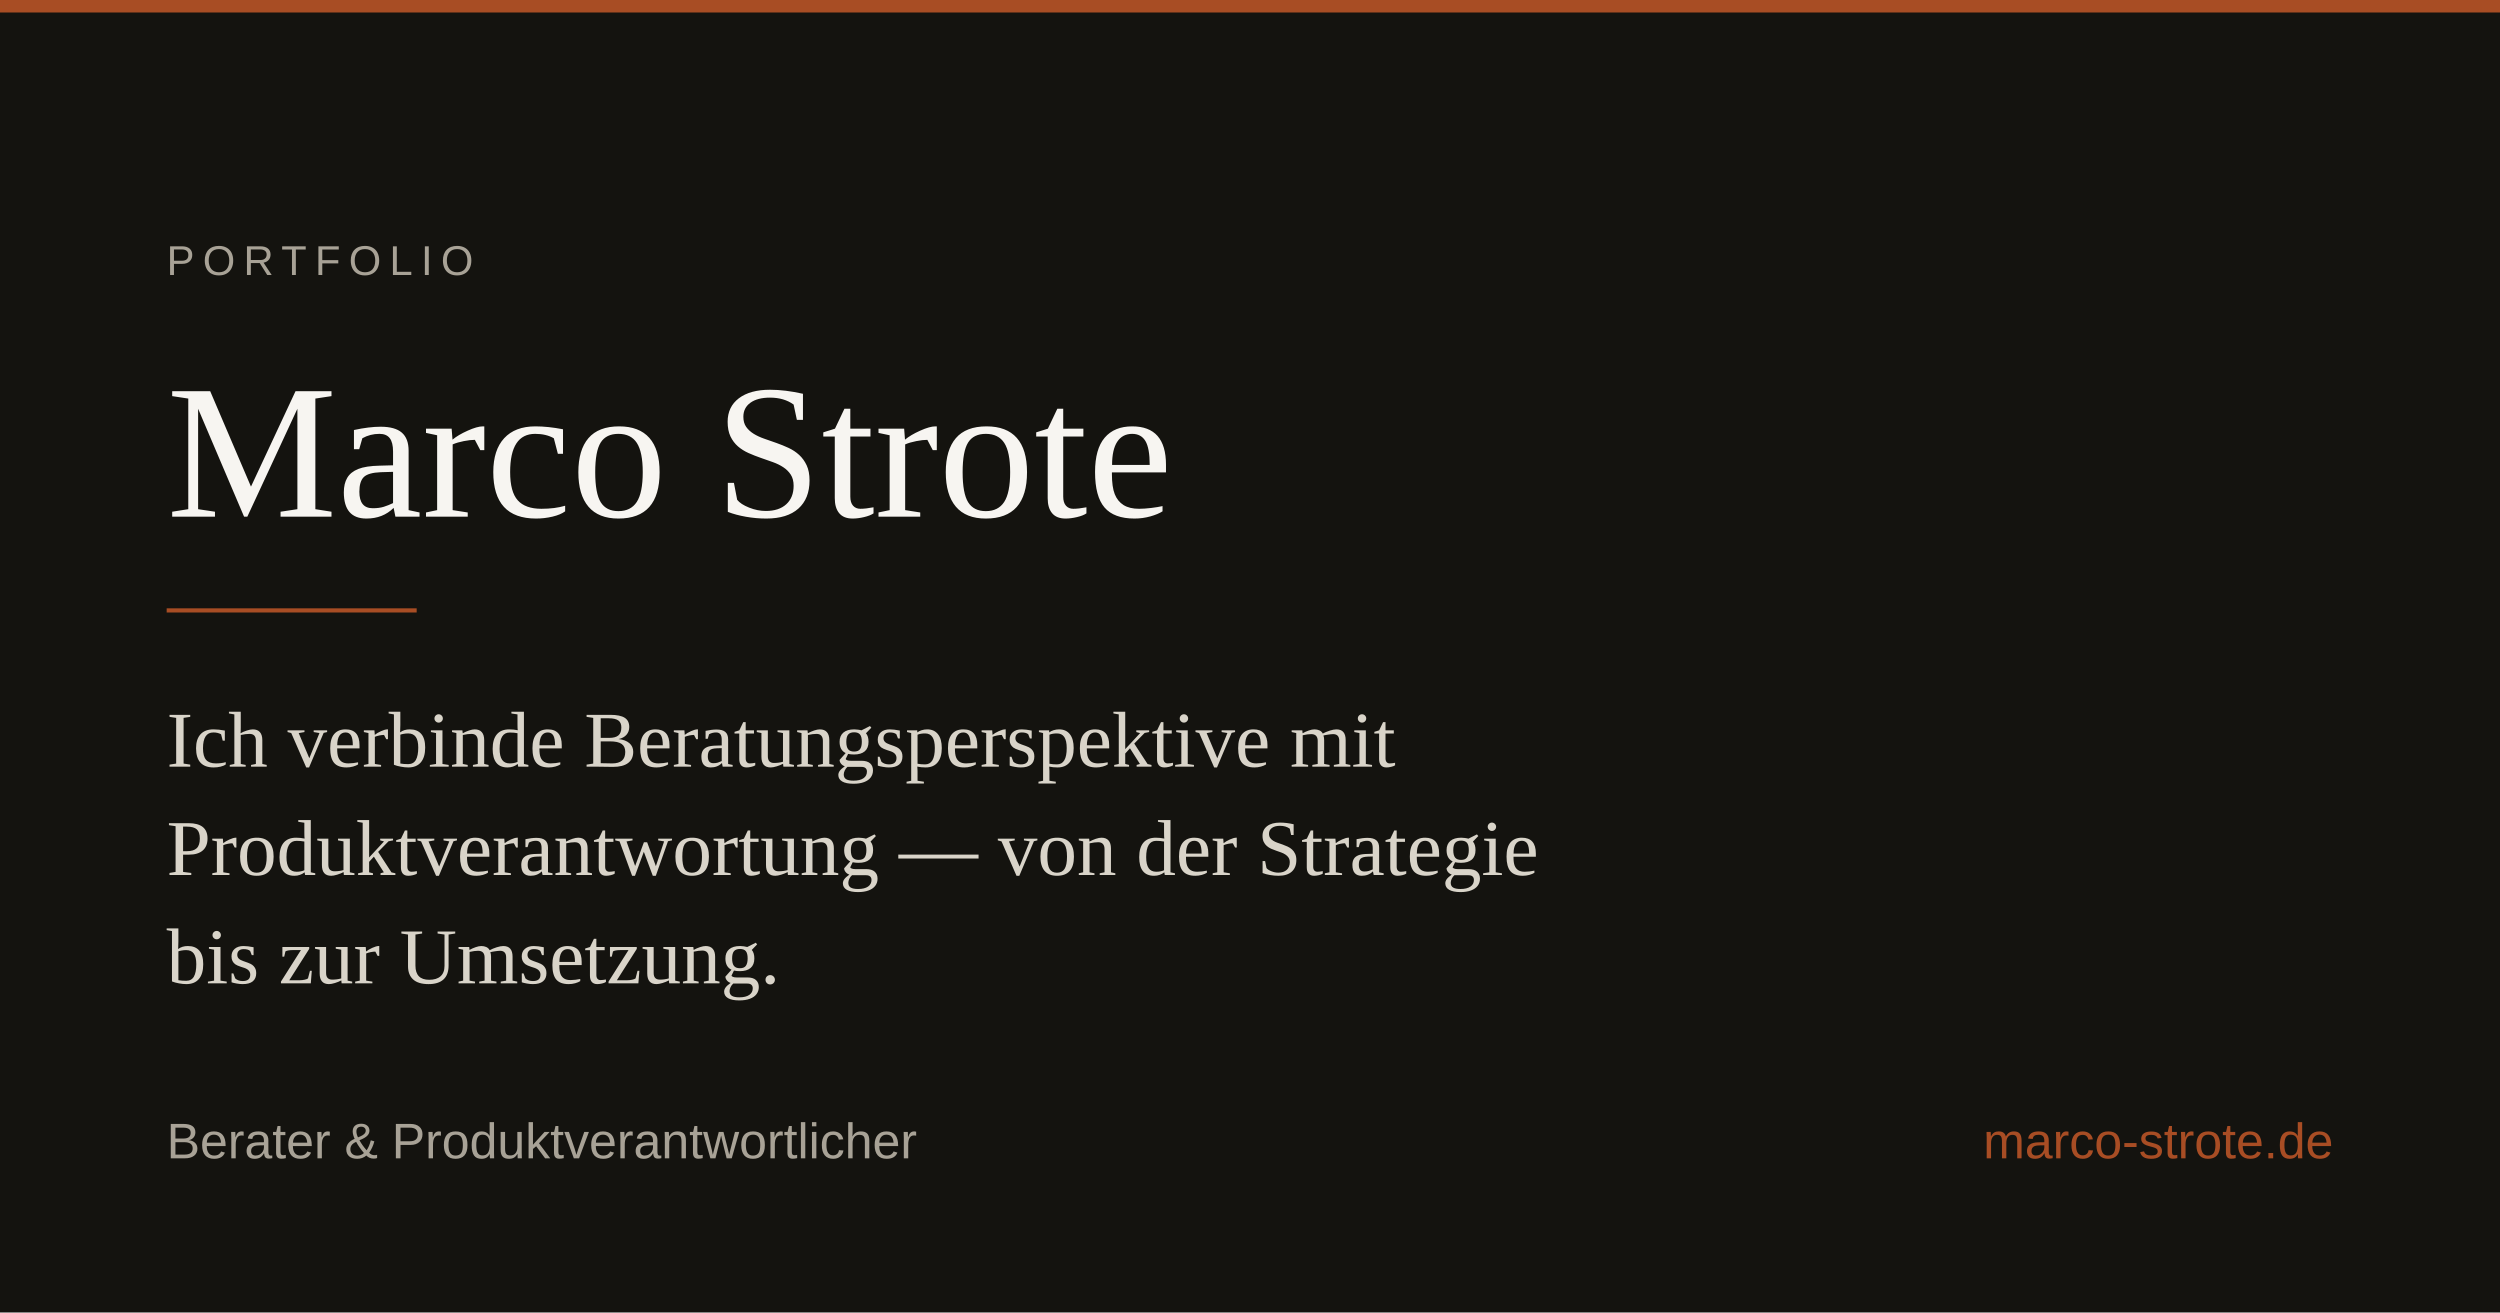
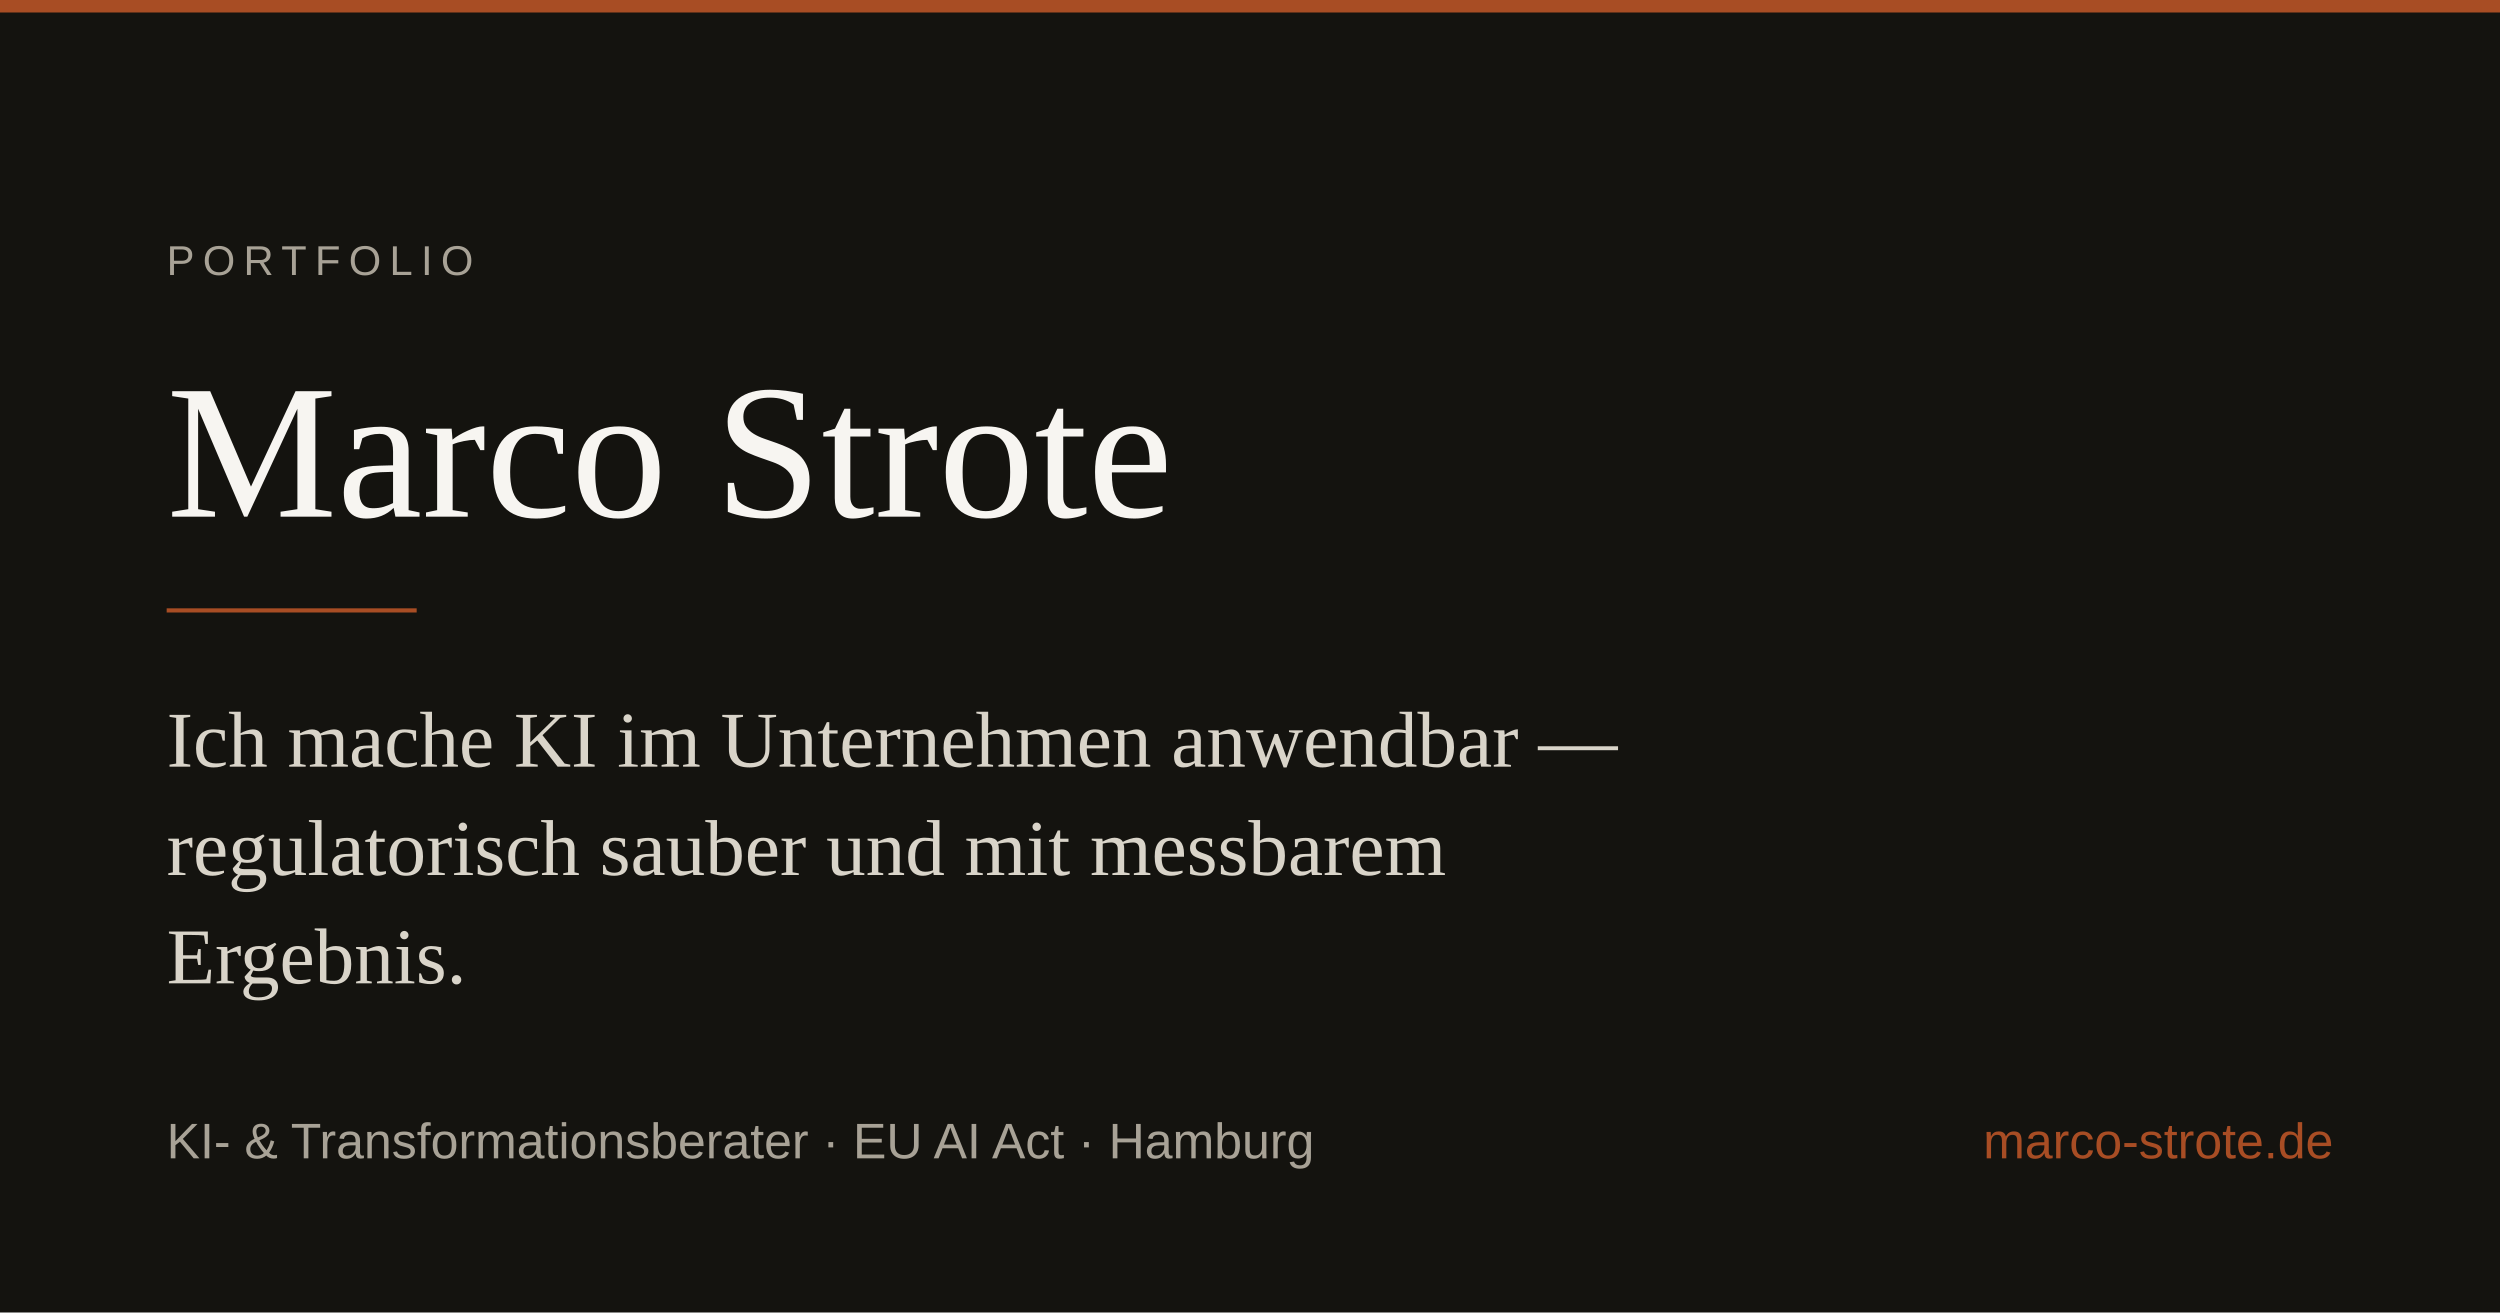
<svg xmlns="http://www.w3.org/2000/svg" width="1200" height="630" viewBox="0 0 1200 630">
  <defs>
    <linearGradient id="fade" x1="0" x2="1">
      <stop offset="0" stop-color="#14130f" />
      <stop offset="0.72" stop-color="#14130f" />
      <stop offset="1" stop-color="#14130f" stop-opacity="0" />
    </linearGradient>
  </defs>
  <rect width="1200" height="630" fill="#14130f" />
  <rect x="0" y="0" width="1200" height="6" fill="#a84d24" />
  <text x="80" y="132" font-family="'Segoe UI', system-ui, Arial, Helvetica, sans-serif" font-size="20" letter-spacing="4" fill="#a8a296">PORTFOLIO</text>
  <text x="80" y="248" font-family="Georgia, 'Times New Roman', Times, serif" font-size="92" fill="#f7f5f1">Marco Strote</text>
  <rect x="80" y="292" width="120" height="2" fill="#a84d24" />
-   <text x="80" y="368" font-family="Georgia, 'Times New Roman', Times, serif" font-size="38" fill="#d9d4c9">Ich verbinde Beratungsperspektive mit</text>
-   <text x="80" y="420" font-family="Georgia, 'Times New Roman', Times, serif" font-size="38" fill="#d9d4c9">Produktverantwortung — von der Strategie</text>
-   <text x="80" y="472" font-family="Georgia, 'Times New Roman', Times, serif" font-size="38" fill="#d9d4c9">bis zur Umsetzung.</text>
-   <text x="80" y="556" font-family="'Segoe UI', system-ui, Arial, Helvetica, sans-serif" font-size="24" fill="#a8a296">Berater &amp; Produktverantwortlicher</text>
+   <text x="80" y="368" font-family="Georgia, 'Times New Roman', Times, serif" font-size="38" fill="#d9d4c9">Ich mache KI im Unternehmen anwendbar —</text>
+   <text x="80" y="420" font-family="Georgia, 'Times New Roman', Times, serif" font-size="38" fill="#d9d4c9">regulatorisch sauber und mit messbarem</text>
+   <text x="80" y="472" font-family="Georgia, 'Times New Roman', Times, serif" font-size="38" fill="#d9d4c9">Ergebnis.</text>
+   <text x="80" y="556" font-family="'Segoe UI', system-ui, Arial, Helvetica, sans-serif" font-size="24" fill="#a8a296">KI- &amp; Transformationsberater · EU AI Act · Hamburg</text>
  <text x="1120" y="556" text-anchor="end" font-family="'Segoe UI', system-ui, Arial, Helvetica, sans-serif" font-size="24" fill="#a84d24">marco-strote.de</text>
</svg>
